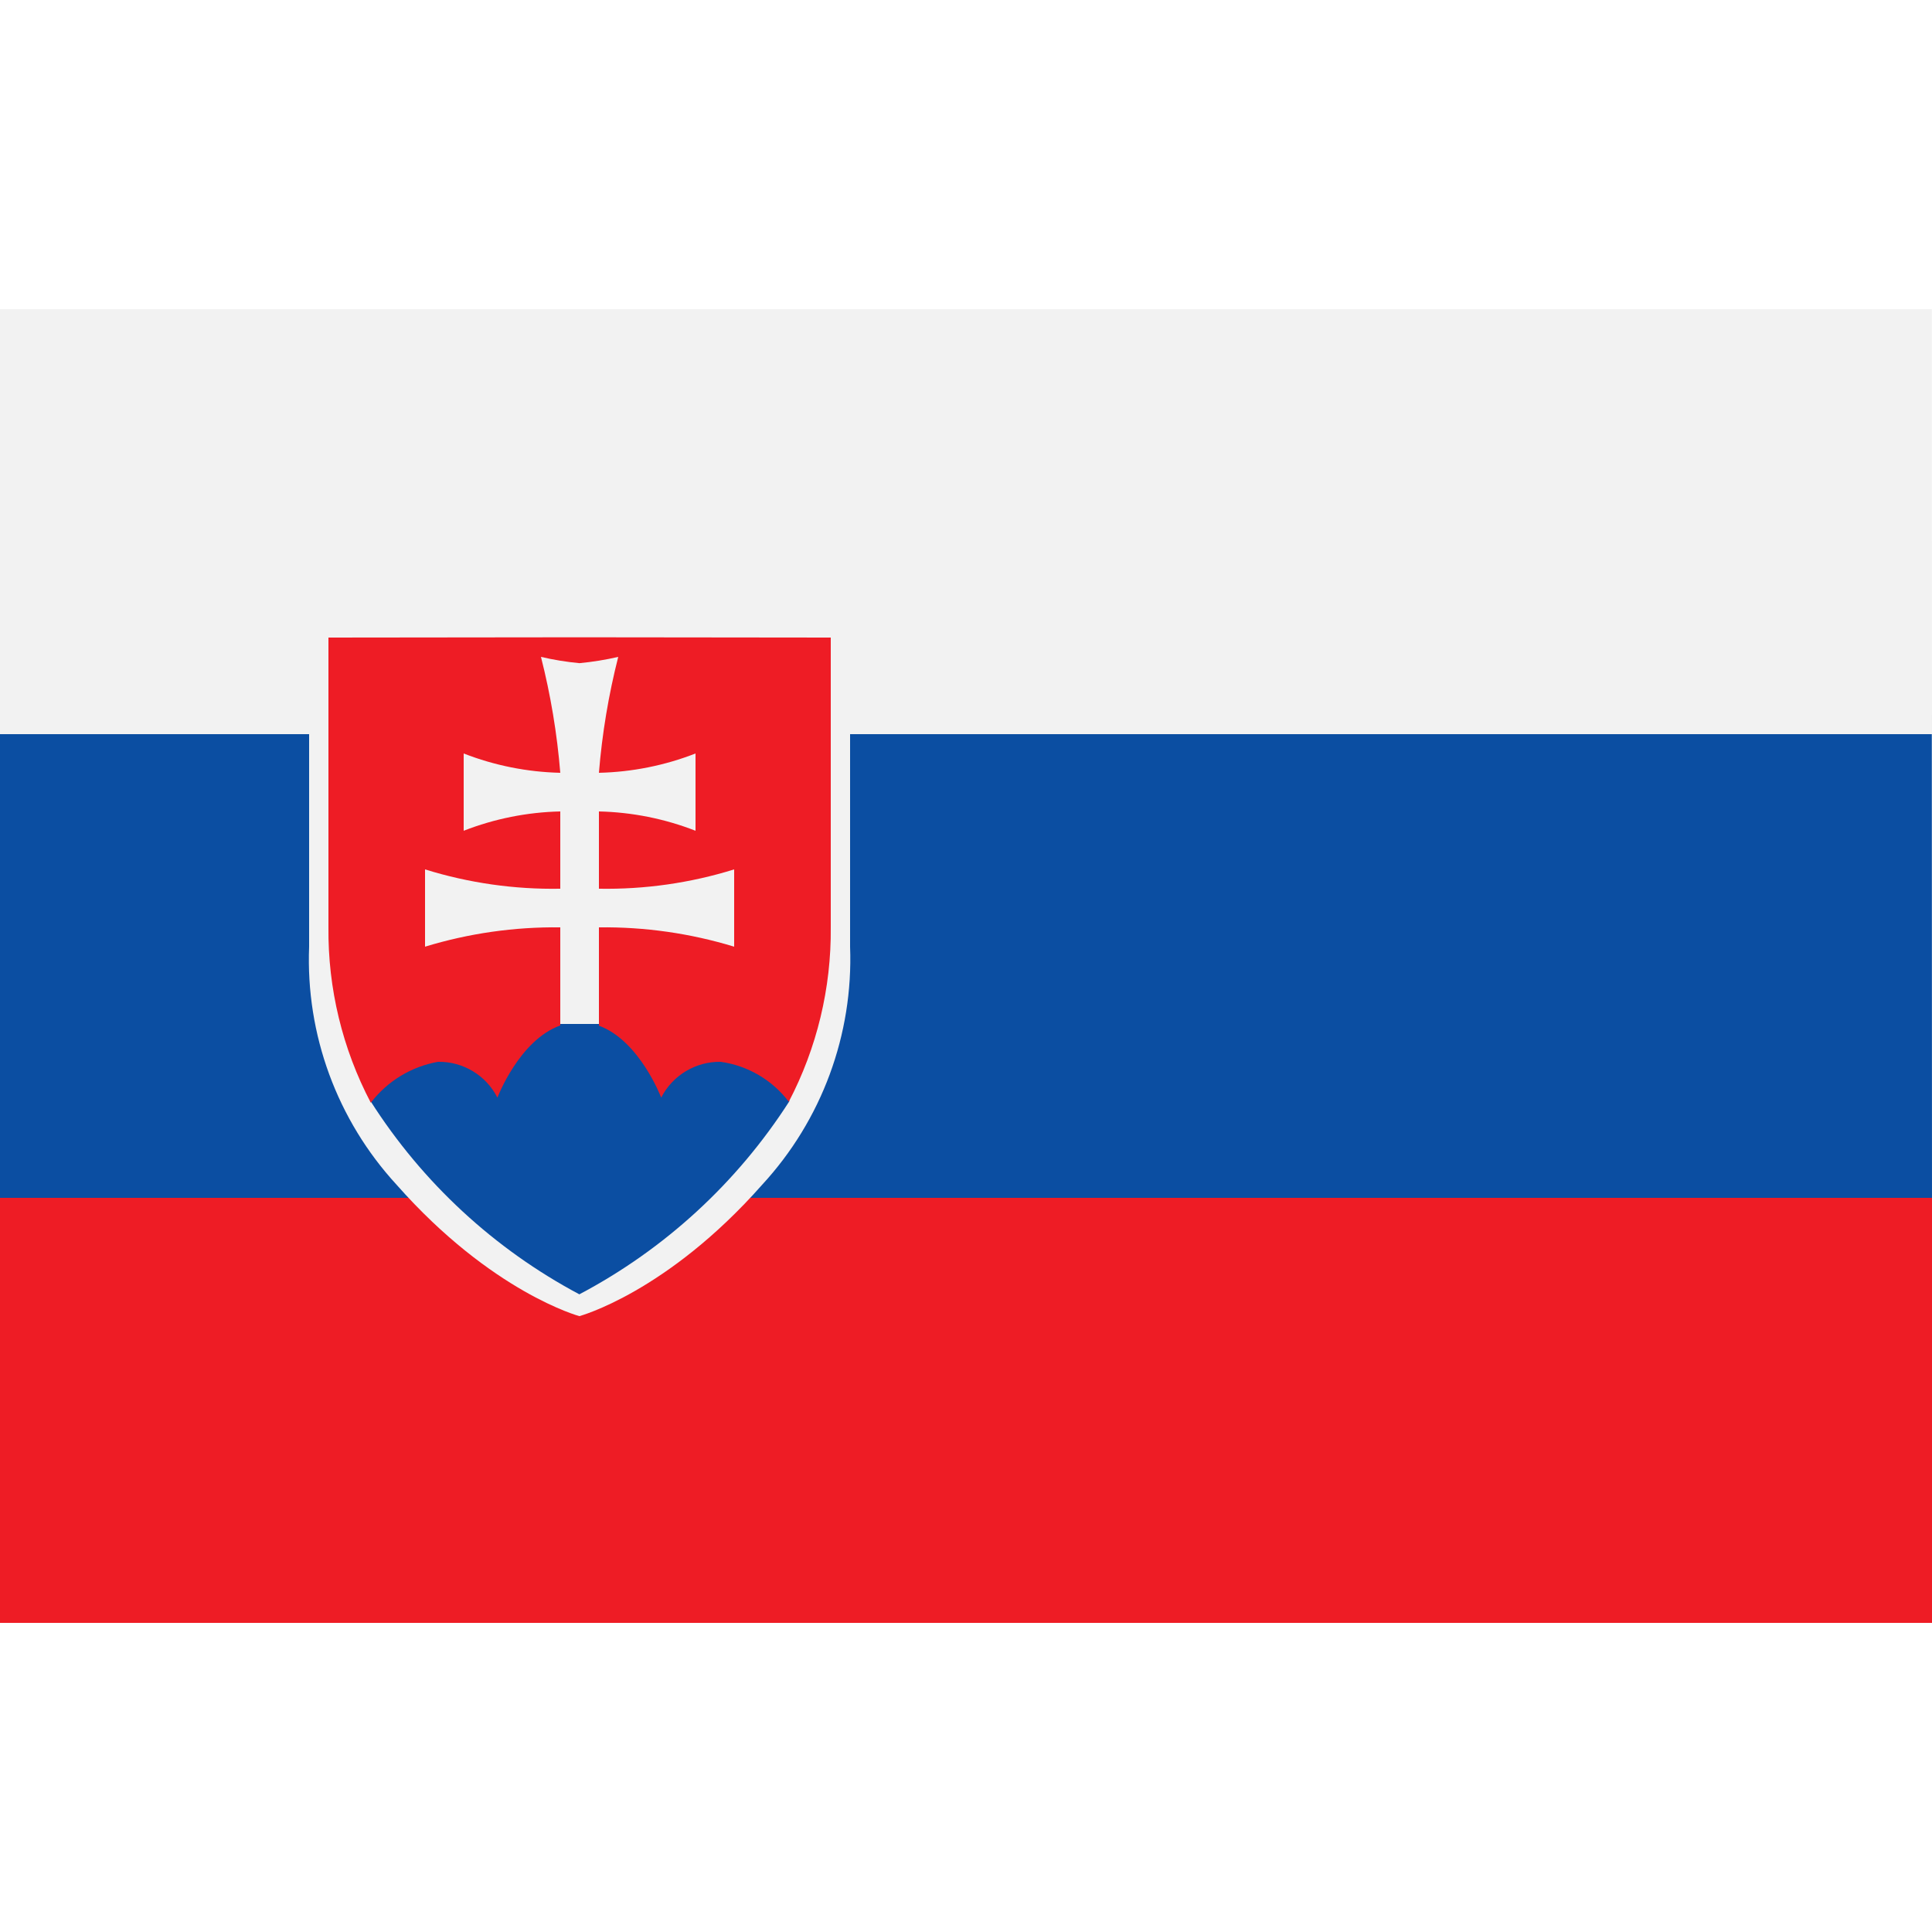
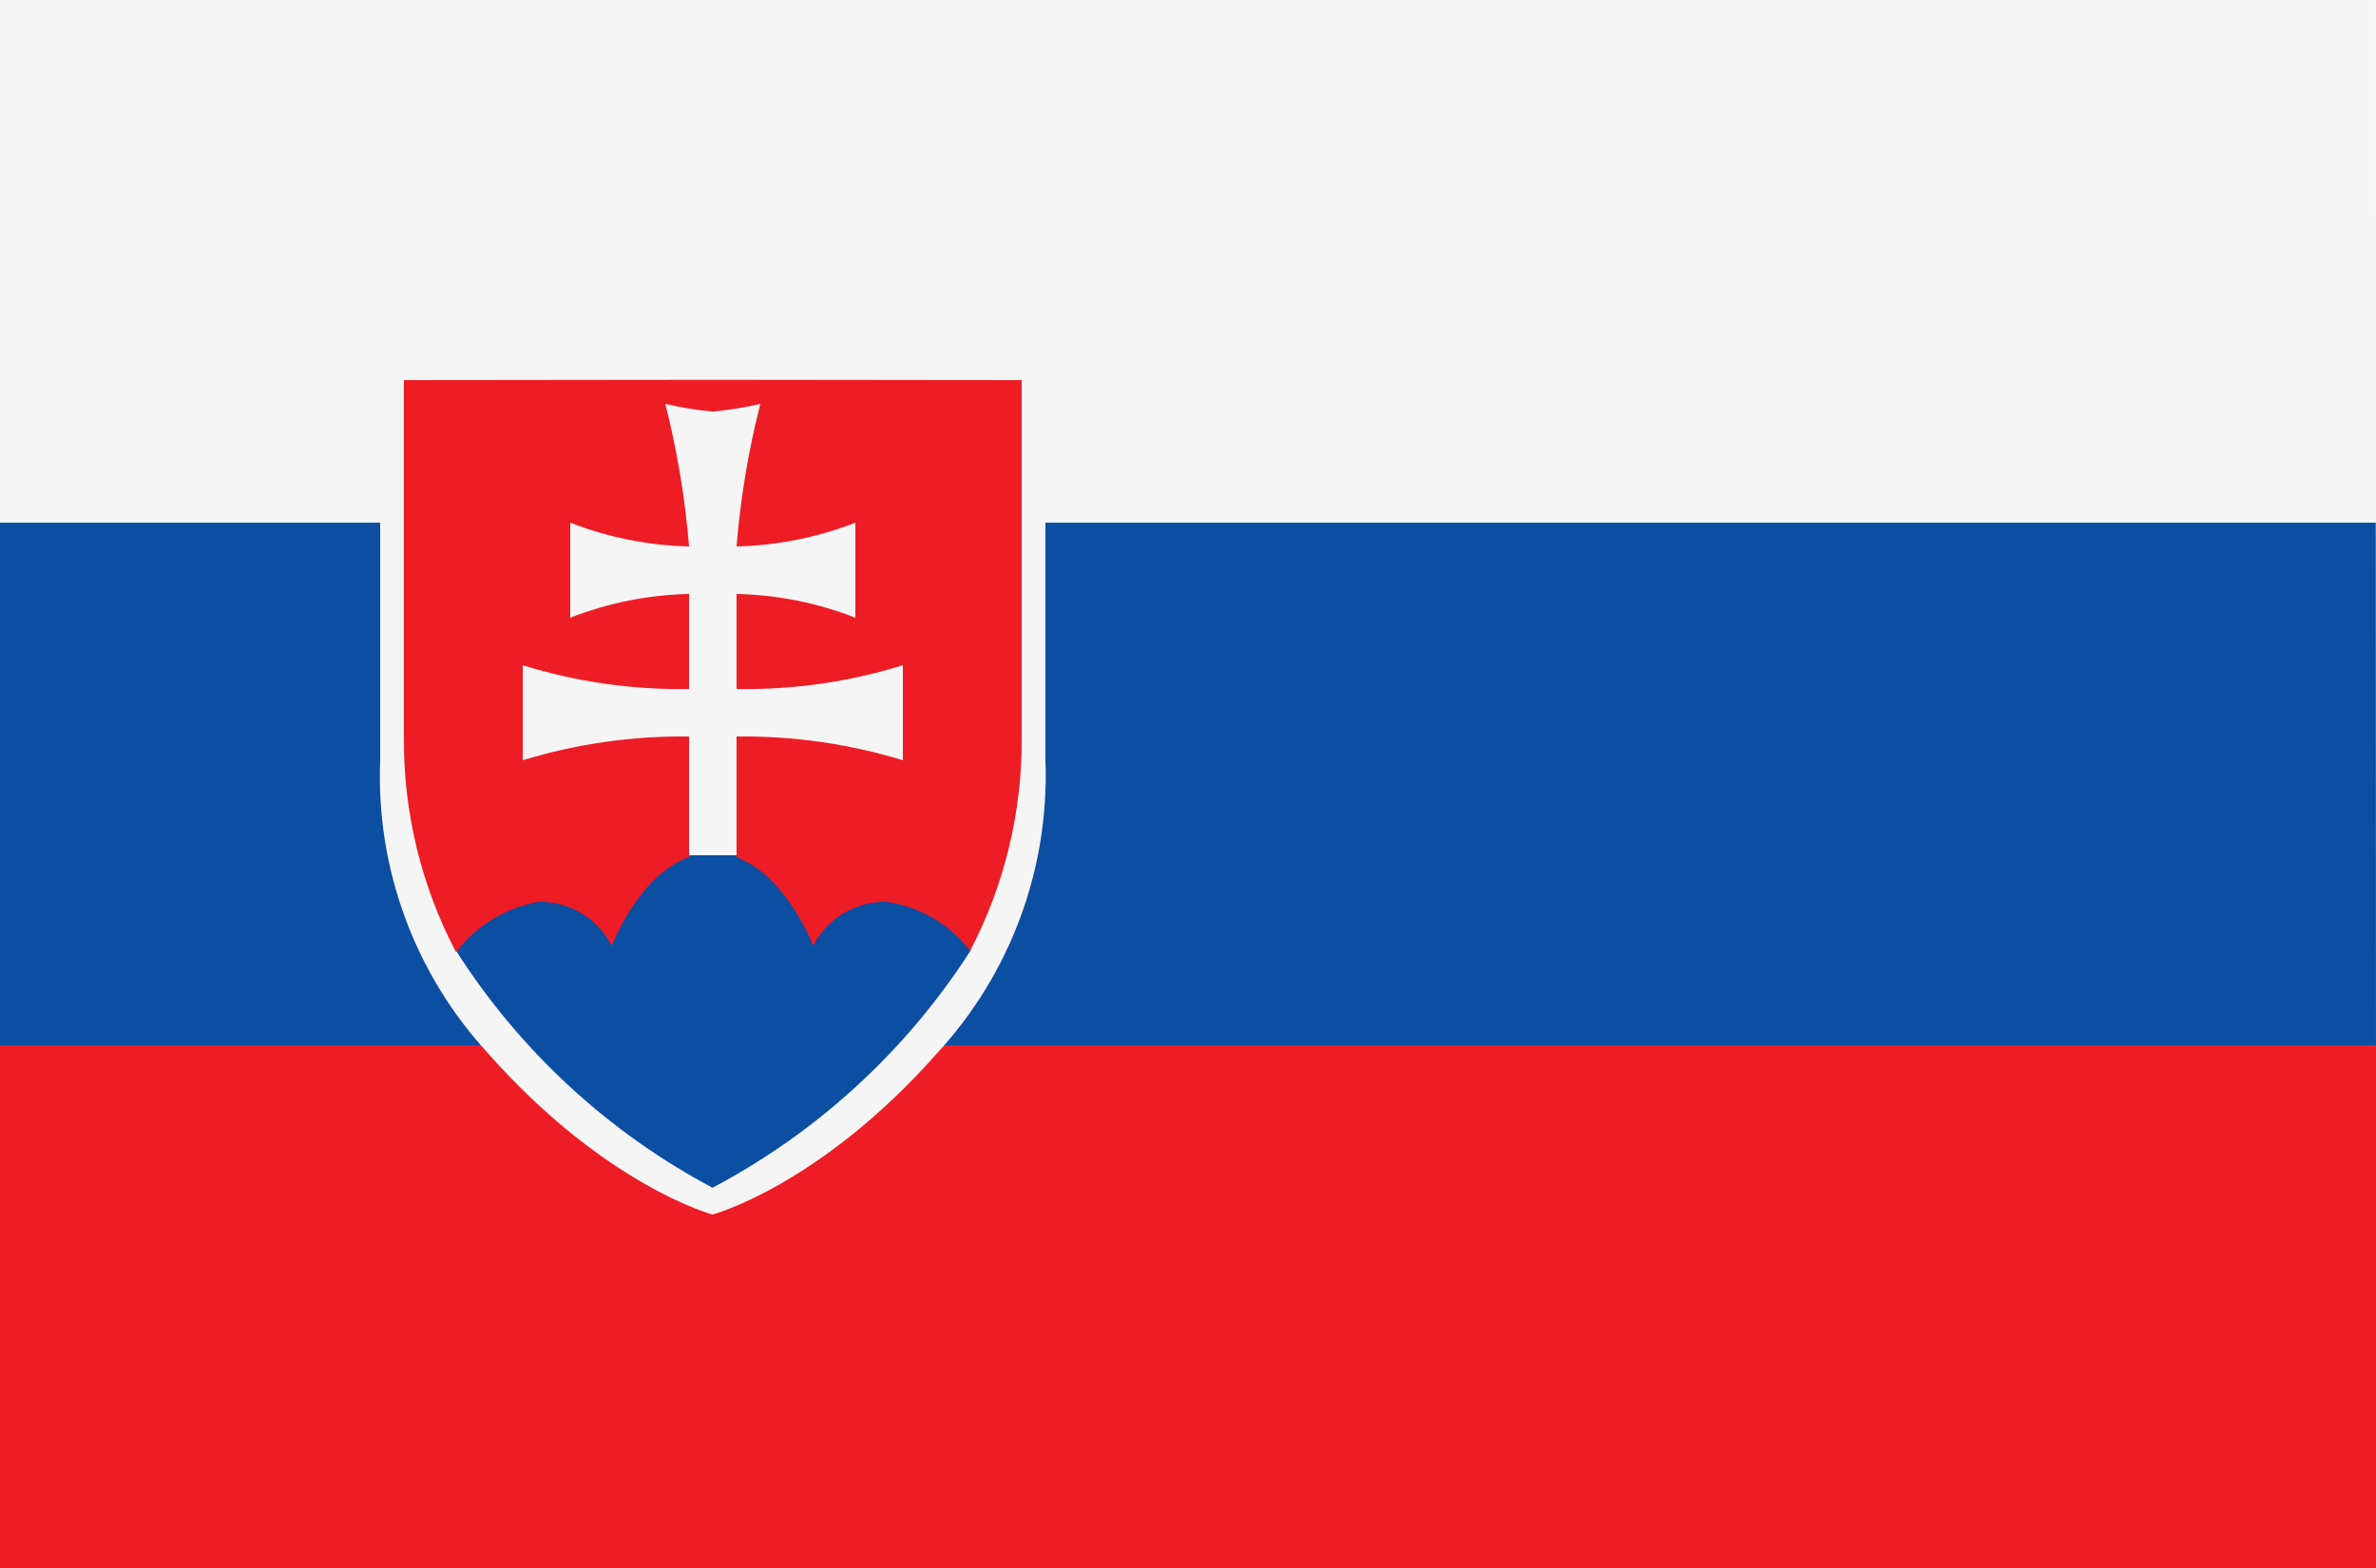
- <svg xmlns="http://www.w3.org/2000/svg" id="country_slovakia" width="100" height="100" viewBox="0 0 100 100">
+ <svg xmlns="http://www.w3.org/2000/svg" id="country_slovakia" width="100" height="66" viewBox="0 0 100 66">
  <defs>
    <style>
      .cls-1 {
        fill: #0b4ea2;
      }

      .cls-1, .cls-3, .cls-4 {
        fill-rule: evenodd;
      }

      .cls-2, .cls-4 {
        fill: #ee1c25;
      }

      .cls-3 {
-         fill: #f2f2f2;
+         fill: #f5f5f5;
      }
    </style>
  </defs>
-   <path class="cls-1" d="M0,37H99.99L100,63H0V37Z" />
-   <rect class="cls-2" y="62" width="100" height="22" />
-   <path class="cls-3" d="M44,38V49a17.22,17.22,0,0,1-4.552,12.323c-4.932,5.585-9.46,6.8-9.46,6.8s-4.528-1.217-9.46-6.8A17.2,17.2,0,0,1,16,49V38H0V16H99.99L100,38H44Z" />
-   <path class="cls-1" d="M20,53a13.611,13.611,0,0,0-.813,4.007,28.866,28.866,0,0,0,10.8,9.987,29,29,0,0,0,10.866-9.987A12.561,12.561,0,0,0,40,53H20Z" />
-   <path class="cls-4" d="M40.828,57.026A5.361,5.361,0,0,0,37.3,54.959a3.4,3.4,0,0,0-3.077,1.853S33.107,53.86,31,53.089V48a23.019,23.019,0,0,1,7,1V45a22.266,22.266,0,0,1-7,1V42a14.667,14.667,0,0,1,5,1V39a14.69,14.69,0,0,1-5,1,36.274,36.274,0,0,1,1-6,15.257,15.257,0,0,1-2.011.325A14.793,14.793,0,0,1,28,34a36.243,36.243,0,0,1,1,6,14.7,14.7,0,0,1-5-1v4a14.665,14.665,0,0,1,5-1v4a22.266,22.266,0,0,1-7-1v4a23.019,23.019,0,0,1,7-1v5.078c-2.125.755-3.254,3.734-3.254,3.734a3.387,3.387,0,0,0-3.073-1.853,5.611,5.611,0,0,0-3.48,2.119A19.135,19.135,0,0,1,17,48V33l12.988-.014L43,33V48A19.1,19.1,0,0,1,40.828,57.026Z" />
+   <path class="cls-1" d="M0,20H99.99L100,46H0V20Z" />
+   <rect class="cls-2" y="44" width="100" height="22" />
+   <path class="cls-3" d="M44,22V32a17.22,17.22,0,0,1-4.552,12.323c-4.932,5.585-9.46,6.8-9.46,6.8s-4.528-1.217-9.46-6.8A17.2,17.2,0,0,1,16,32V22H0V0H99.99L100,22H44Z" />
+   <path class="cls-1" d="M20,36a13.611,13.611,0,0,0-.813,4.007,28.866,28.866,0,0,0,10.8,9.987,29,29,0,0,0,10.866-9.987A12.56,12.56,0,0,0,40,36H20Z" />
+   <path class="cls-4" d="M40.828,40.026A5.361,5.361,0,0,0,37.3,37.959a3.4,3.4,0,0,0-3.077,1.853S33.107,36.86,31,36.089V31a23.019,23.019,0,0,1,7,1V28a22.266,22.266,0,0,1-7,1V25a14.665,14.665,0,0,1,5,1V22a14.69,14.69,0,0,1-5,1,36.274,36.274,0,0,1,1-6,15.257,15.257,0,0,1-2.011.325A14.793,14.793,0,0,1,28,17a36.254,36.254,0,0,1,1,6,14.7,14.7,0,0,1-5-1v4a14.663,14.663,0,0,1,5-1v4a22.266,22.266,0,0,1-7-1v4a23.019,23.019,0,0,1,7-1v5.078c-2.125.755-3.254,3.734-3.254,3.734a3.387,3.387,0,0,0-3.073-1.853,5.611,5.611,0,0,0-3.48,2.119A19.135,19.135,0,0,1,17,31V16l12.988-.014L43,16V31A19.1,19.1,0,0,1,40.828,40.026Z" />
</svg>
